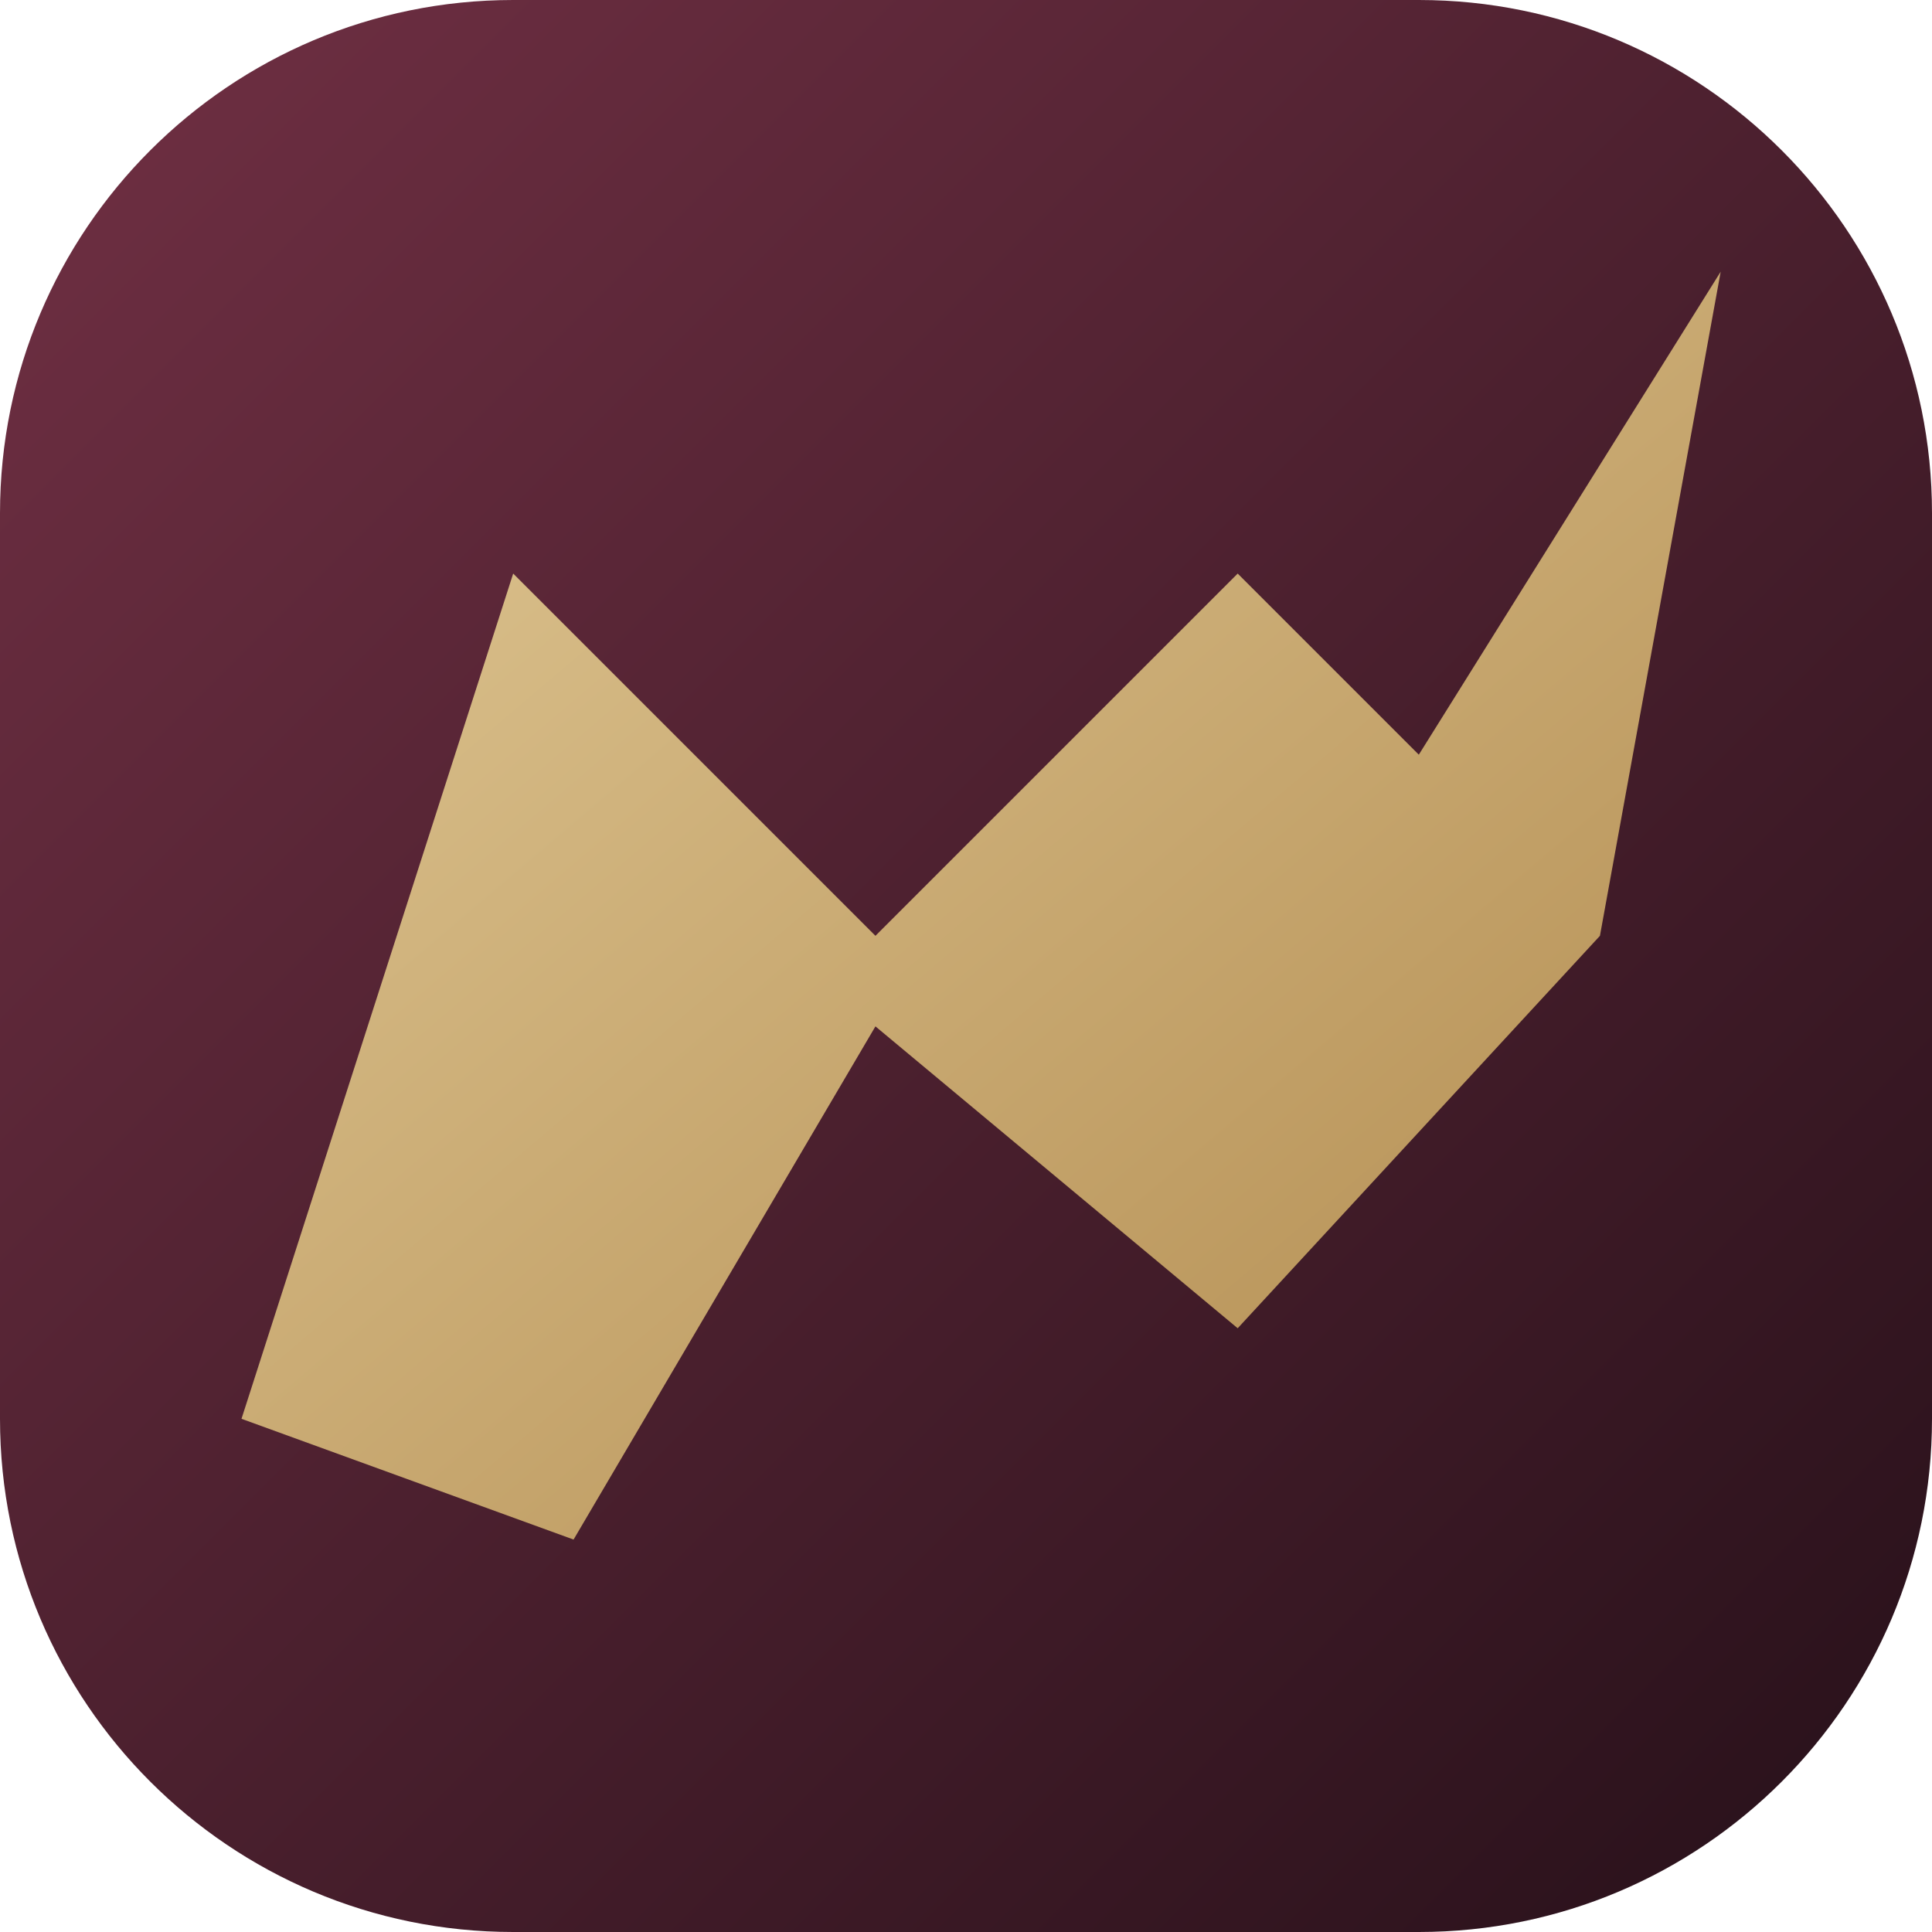
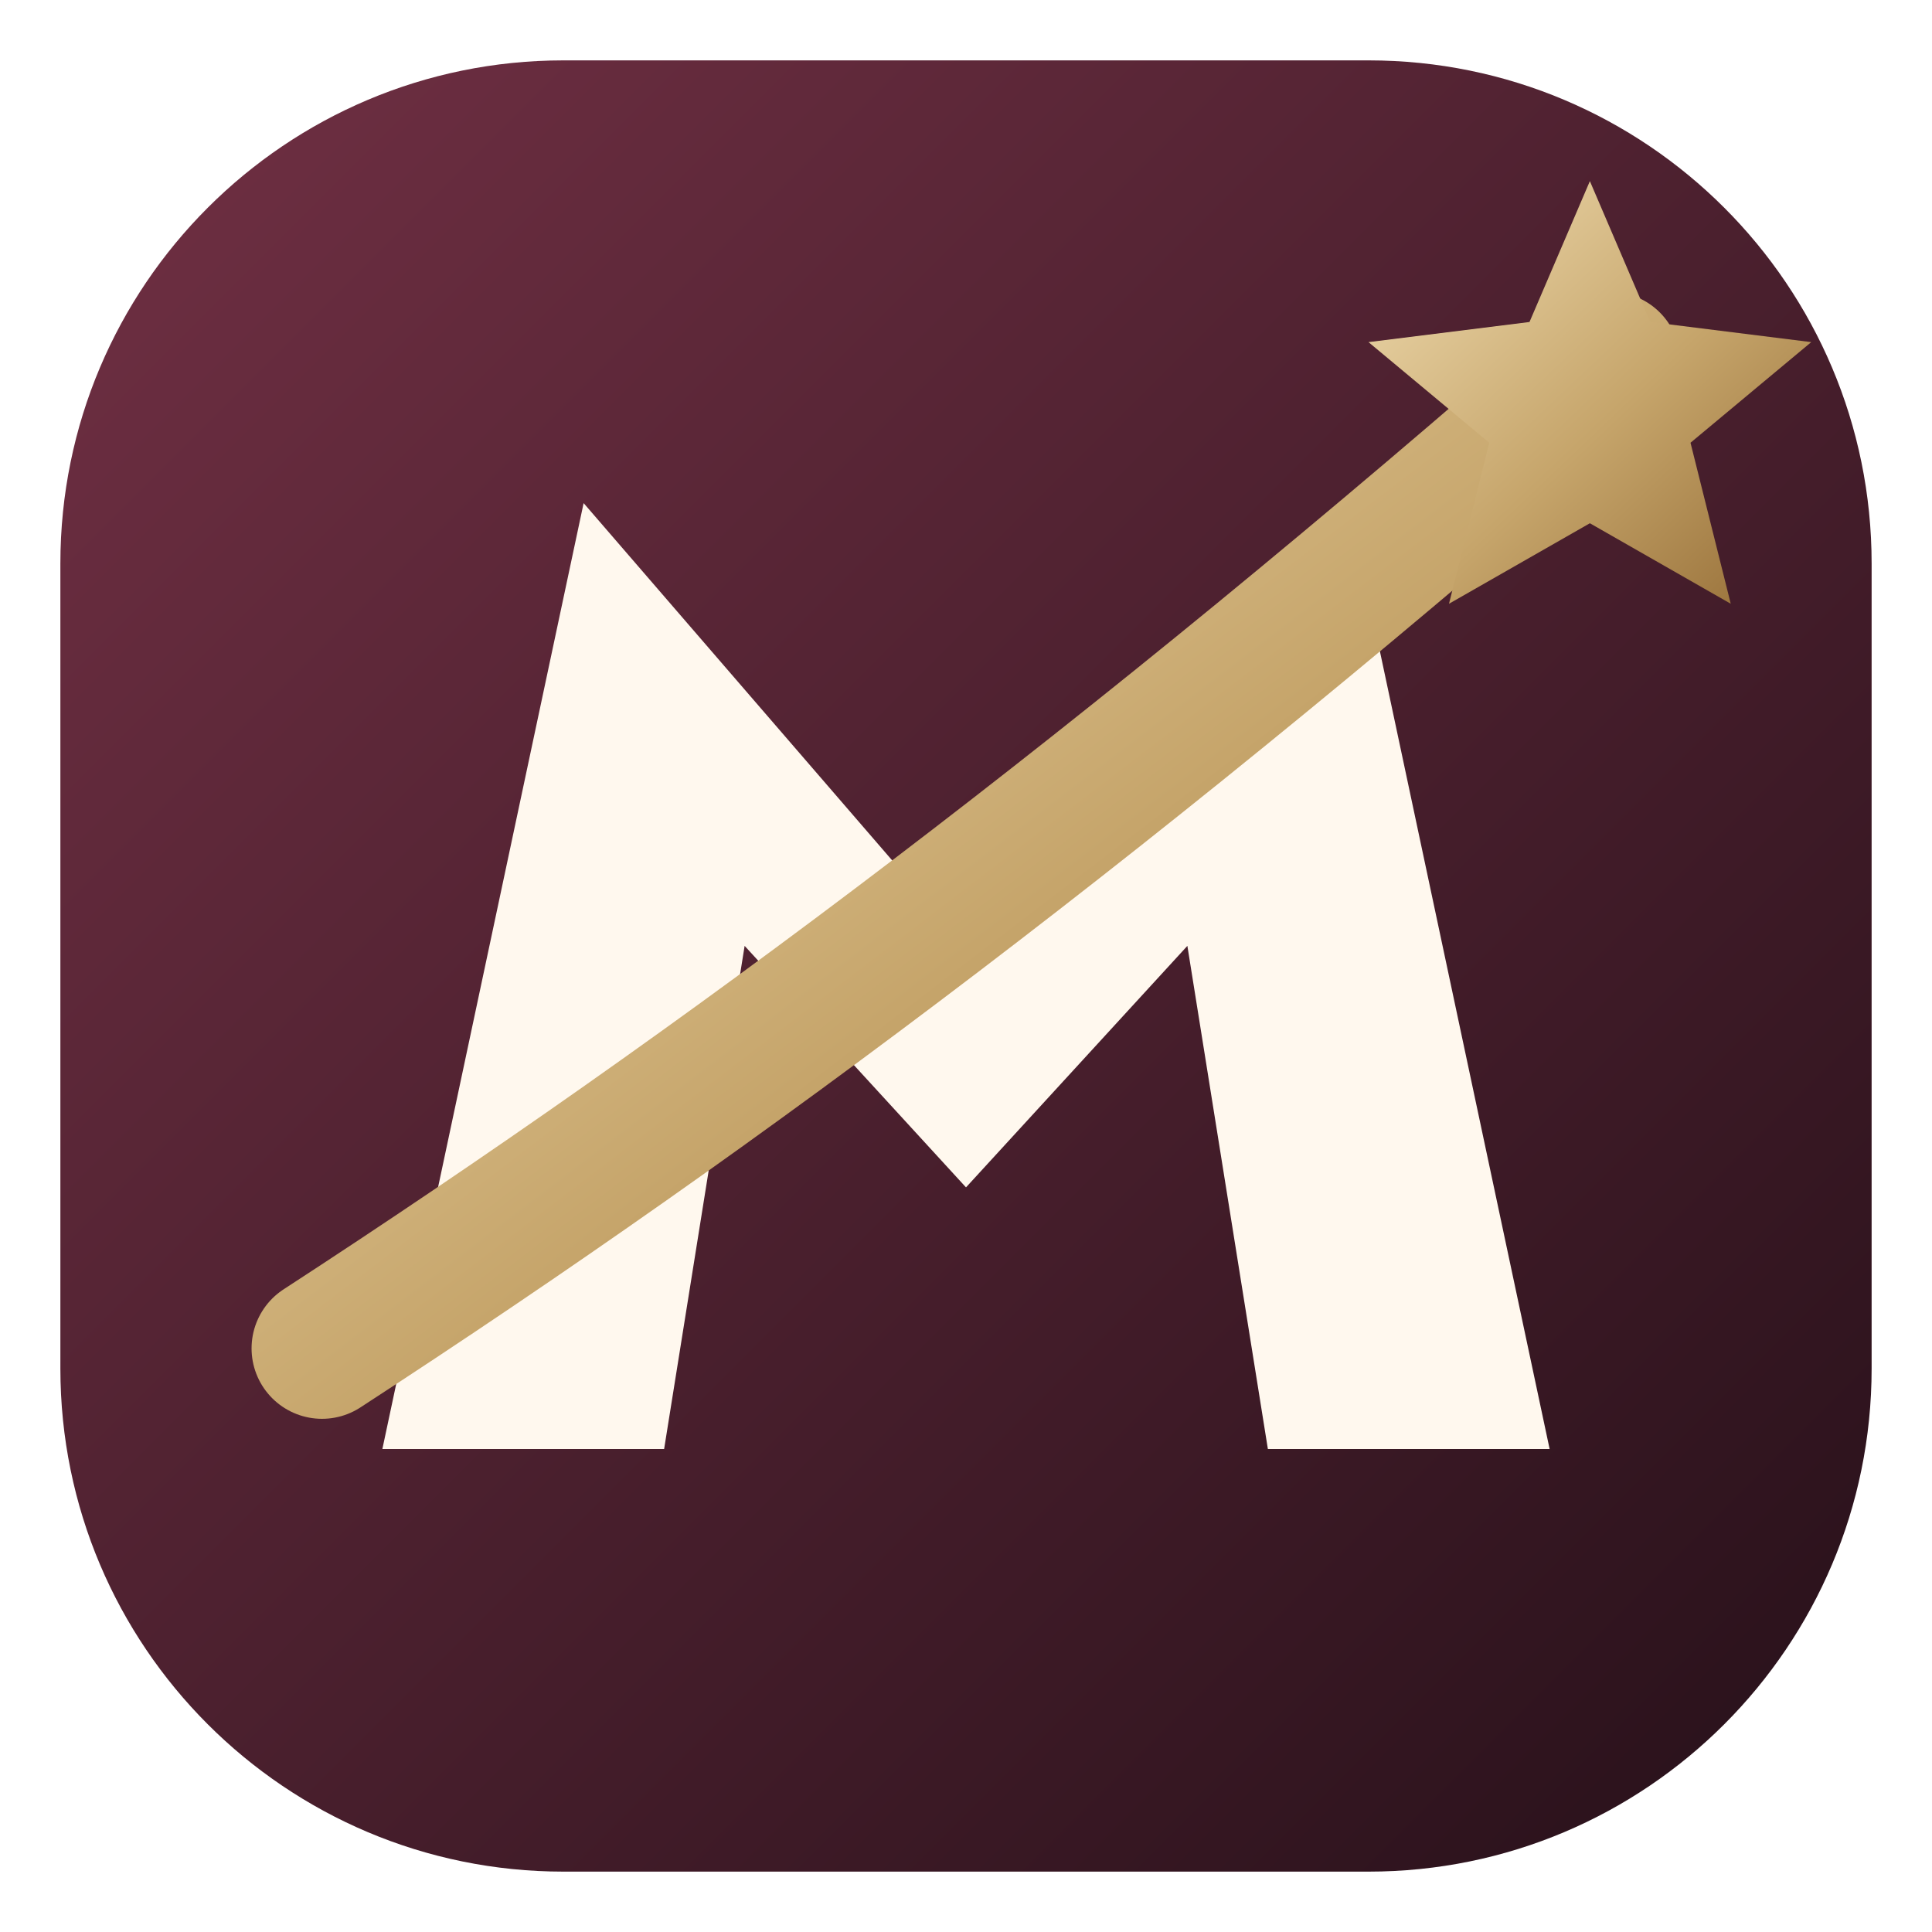
- <svg xmlns="http://www.w3.org/2000/svg" viewBox="0 0 64 64">
+ <svg xmlns="http://www.w3.org/2000/svg" viewBox="0 0 96 96">
  <defs>
    <linearGradient id="bg" x1="0" y1="0" x2="1" y2="1">
      <stop stop-color="#713044" />
      <stop offset="1" stop-color="#261019" />
    </linearGradient>
-     <linearGradient id="a" x1="0" y1="0" x2="1" y2="1">
-       <stop stop-color="#e0c895" />
-       <stop offset="1" stop-color="#b18a4e" />
+     <linearGradient id="gold" x1="0" y1="0" x2="1" y2="1">
+       <stop stop-color="#f2dfb4" />
+       <stop offset=".55" stop-color="#c6a56b" />
+       <stop offset="1" stop-color="#946c35" />
    </linearGradient>
  </defs>
-   <rect width="64" height="64" rx="17" fill="url(#bg)" />
-   <path d="M8 47 17 19 29 31 41 19 47 25 57 9 53 31 41 44 29 34 19 51Z" fill="url(#a)" />
+   <rect x="3" y="3" width="90" height="90" rx="25" fill="url(#bg)" />
+   <path d="M19 72 29 25 48 47 67 25 77 72 63 72 59 47 48 59 37 47 33 72Z" fill="#fff8ee" />
+   <path d="M16 67C36 54 56 39 80 18" fill="none" stroke="url(#gold)" stroke-width="7" stroke-linecap="round" />
+   <path d="m79 9 3 7 8 1-6 5 2 8-7-4-7 4 2-8-6-5 8-1Z" fill="url(#gold)" />
</svg>
